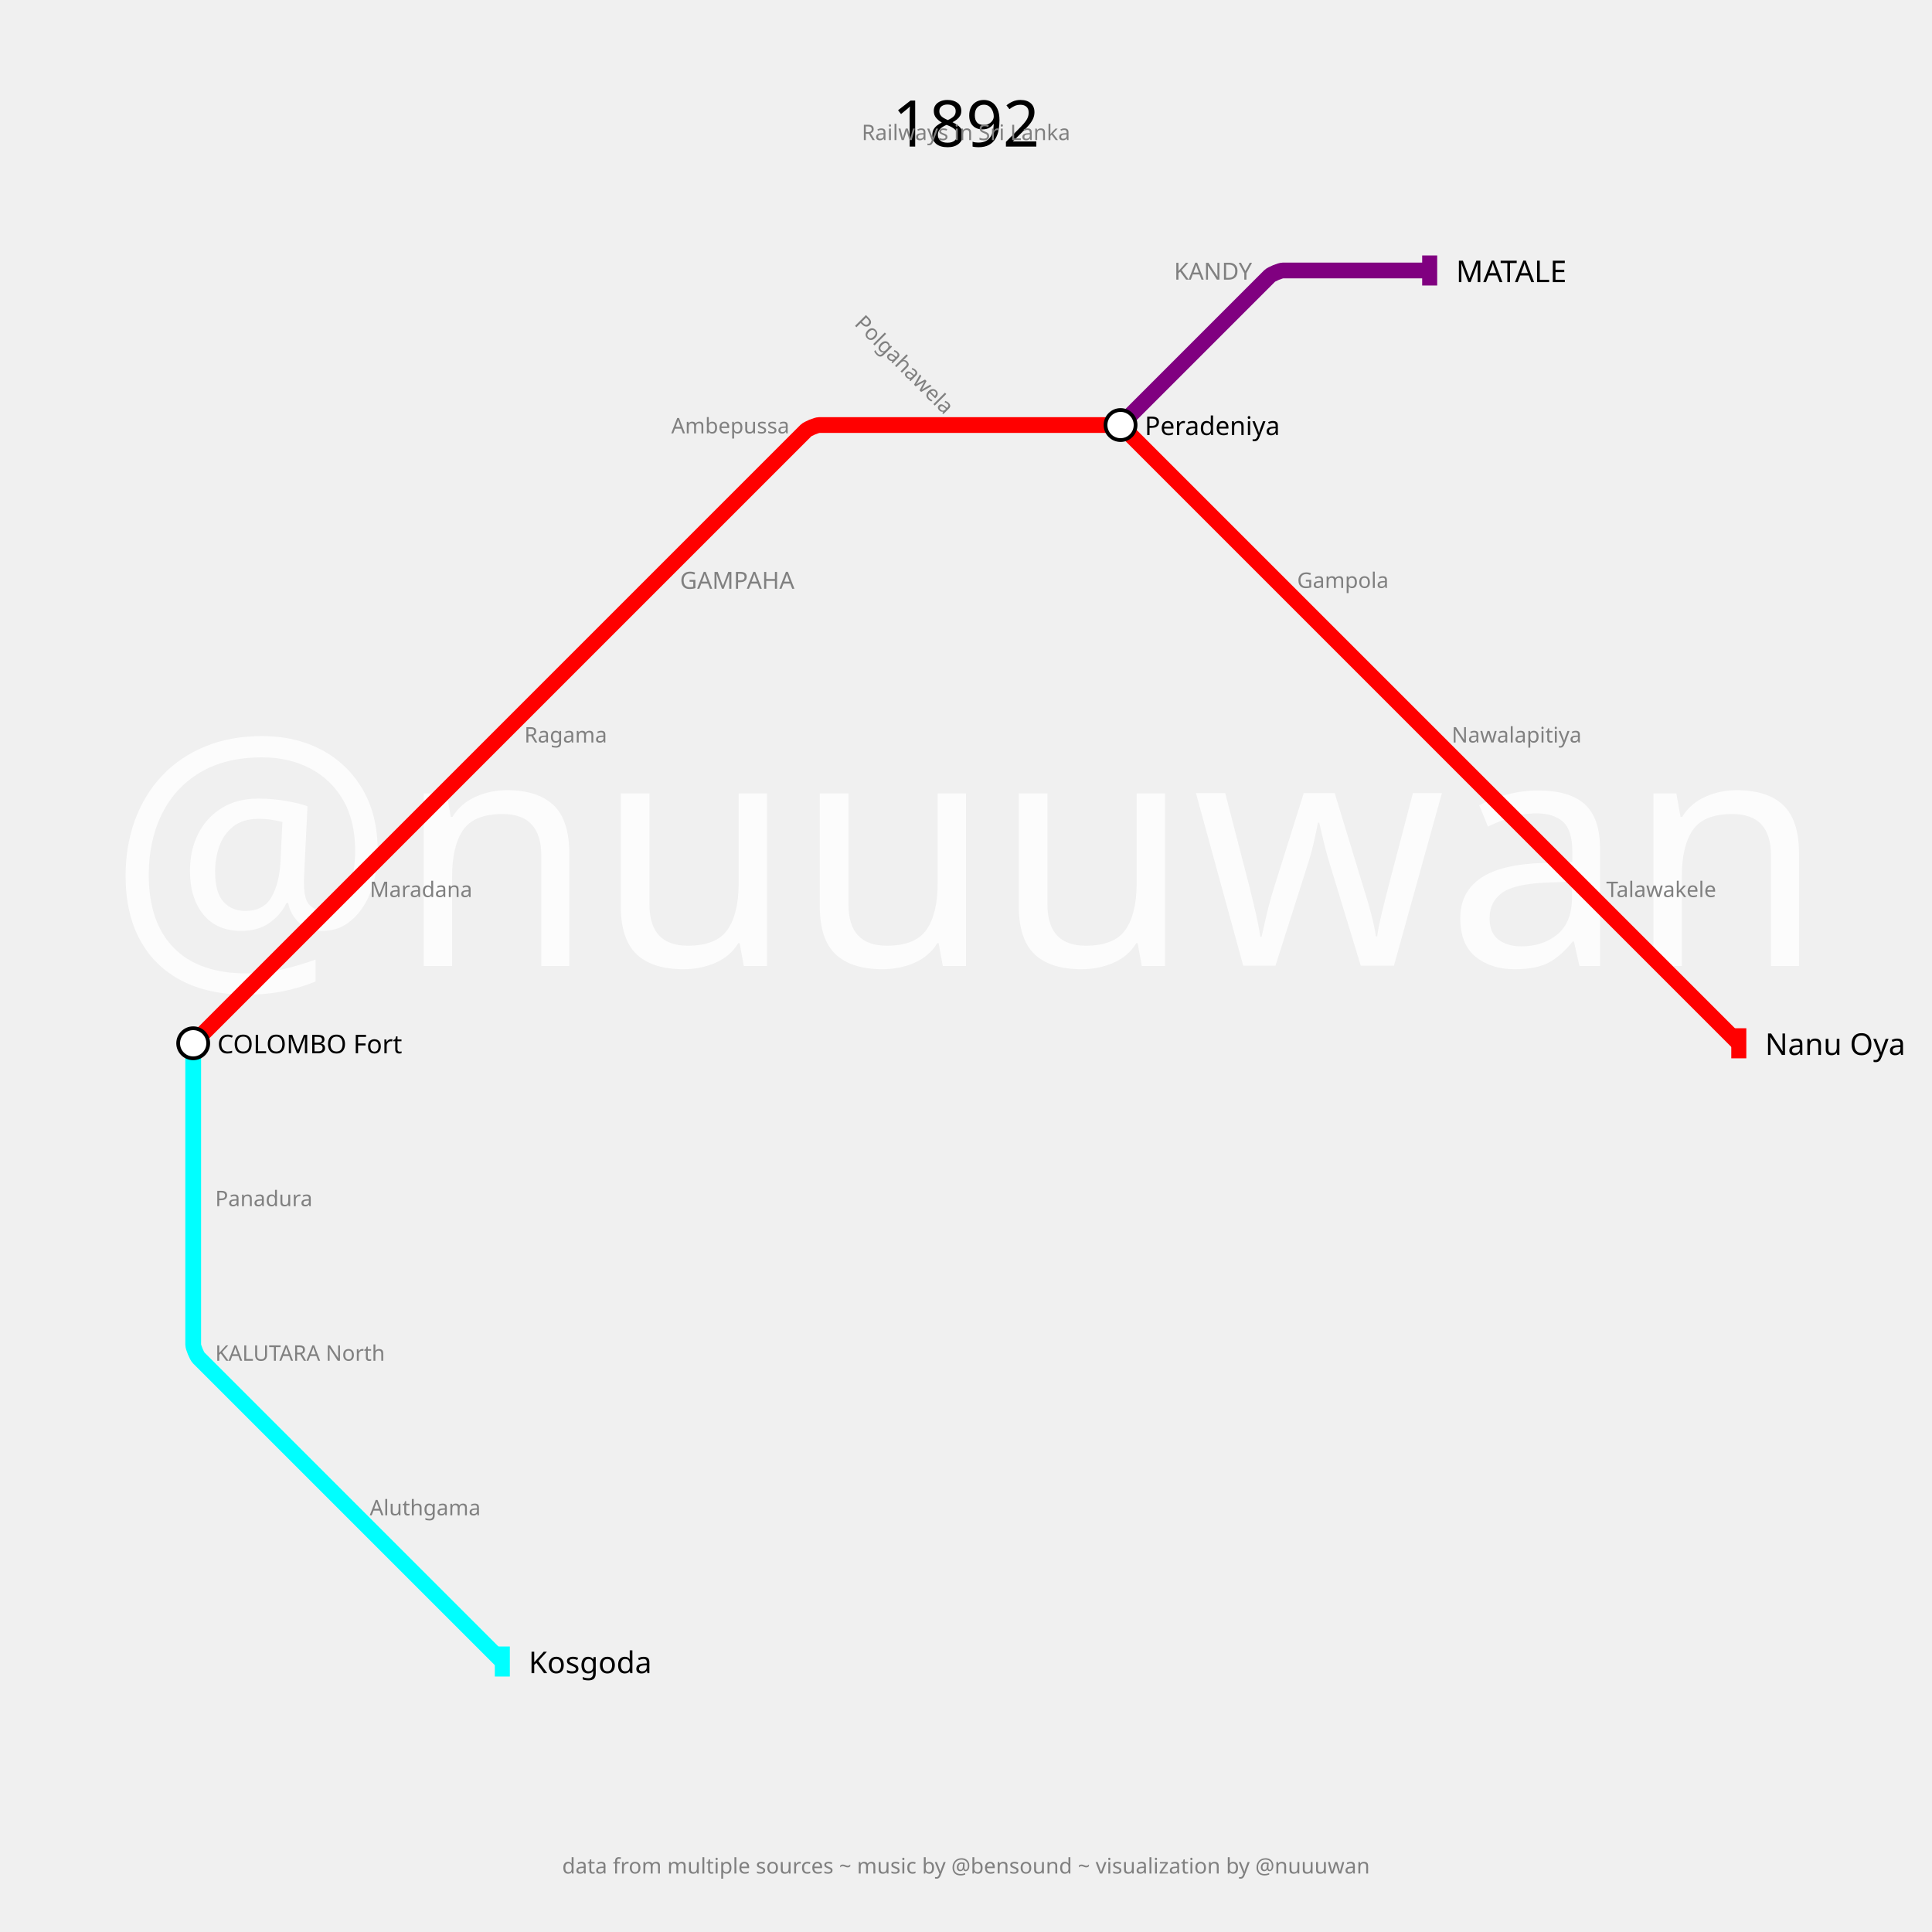
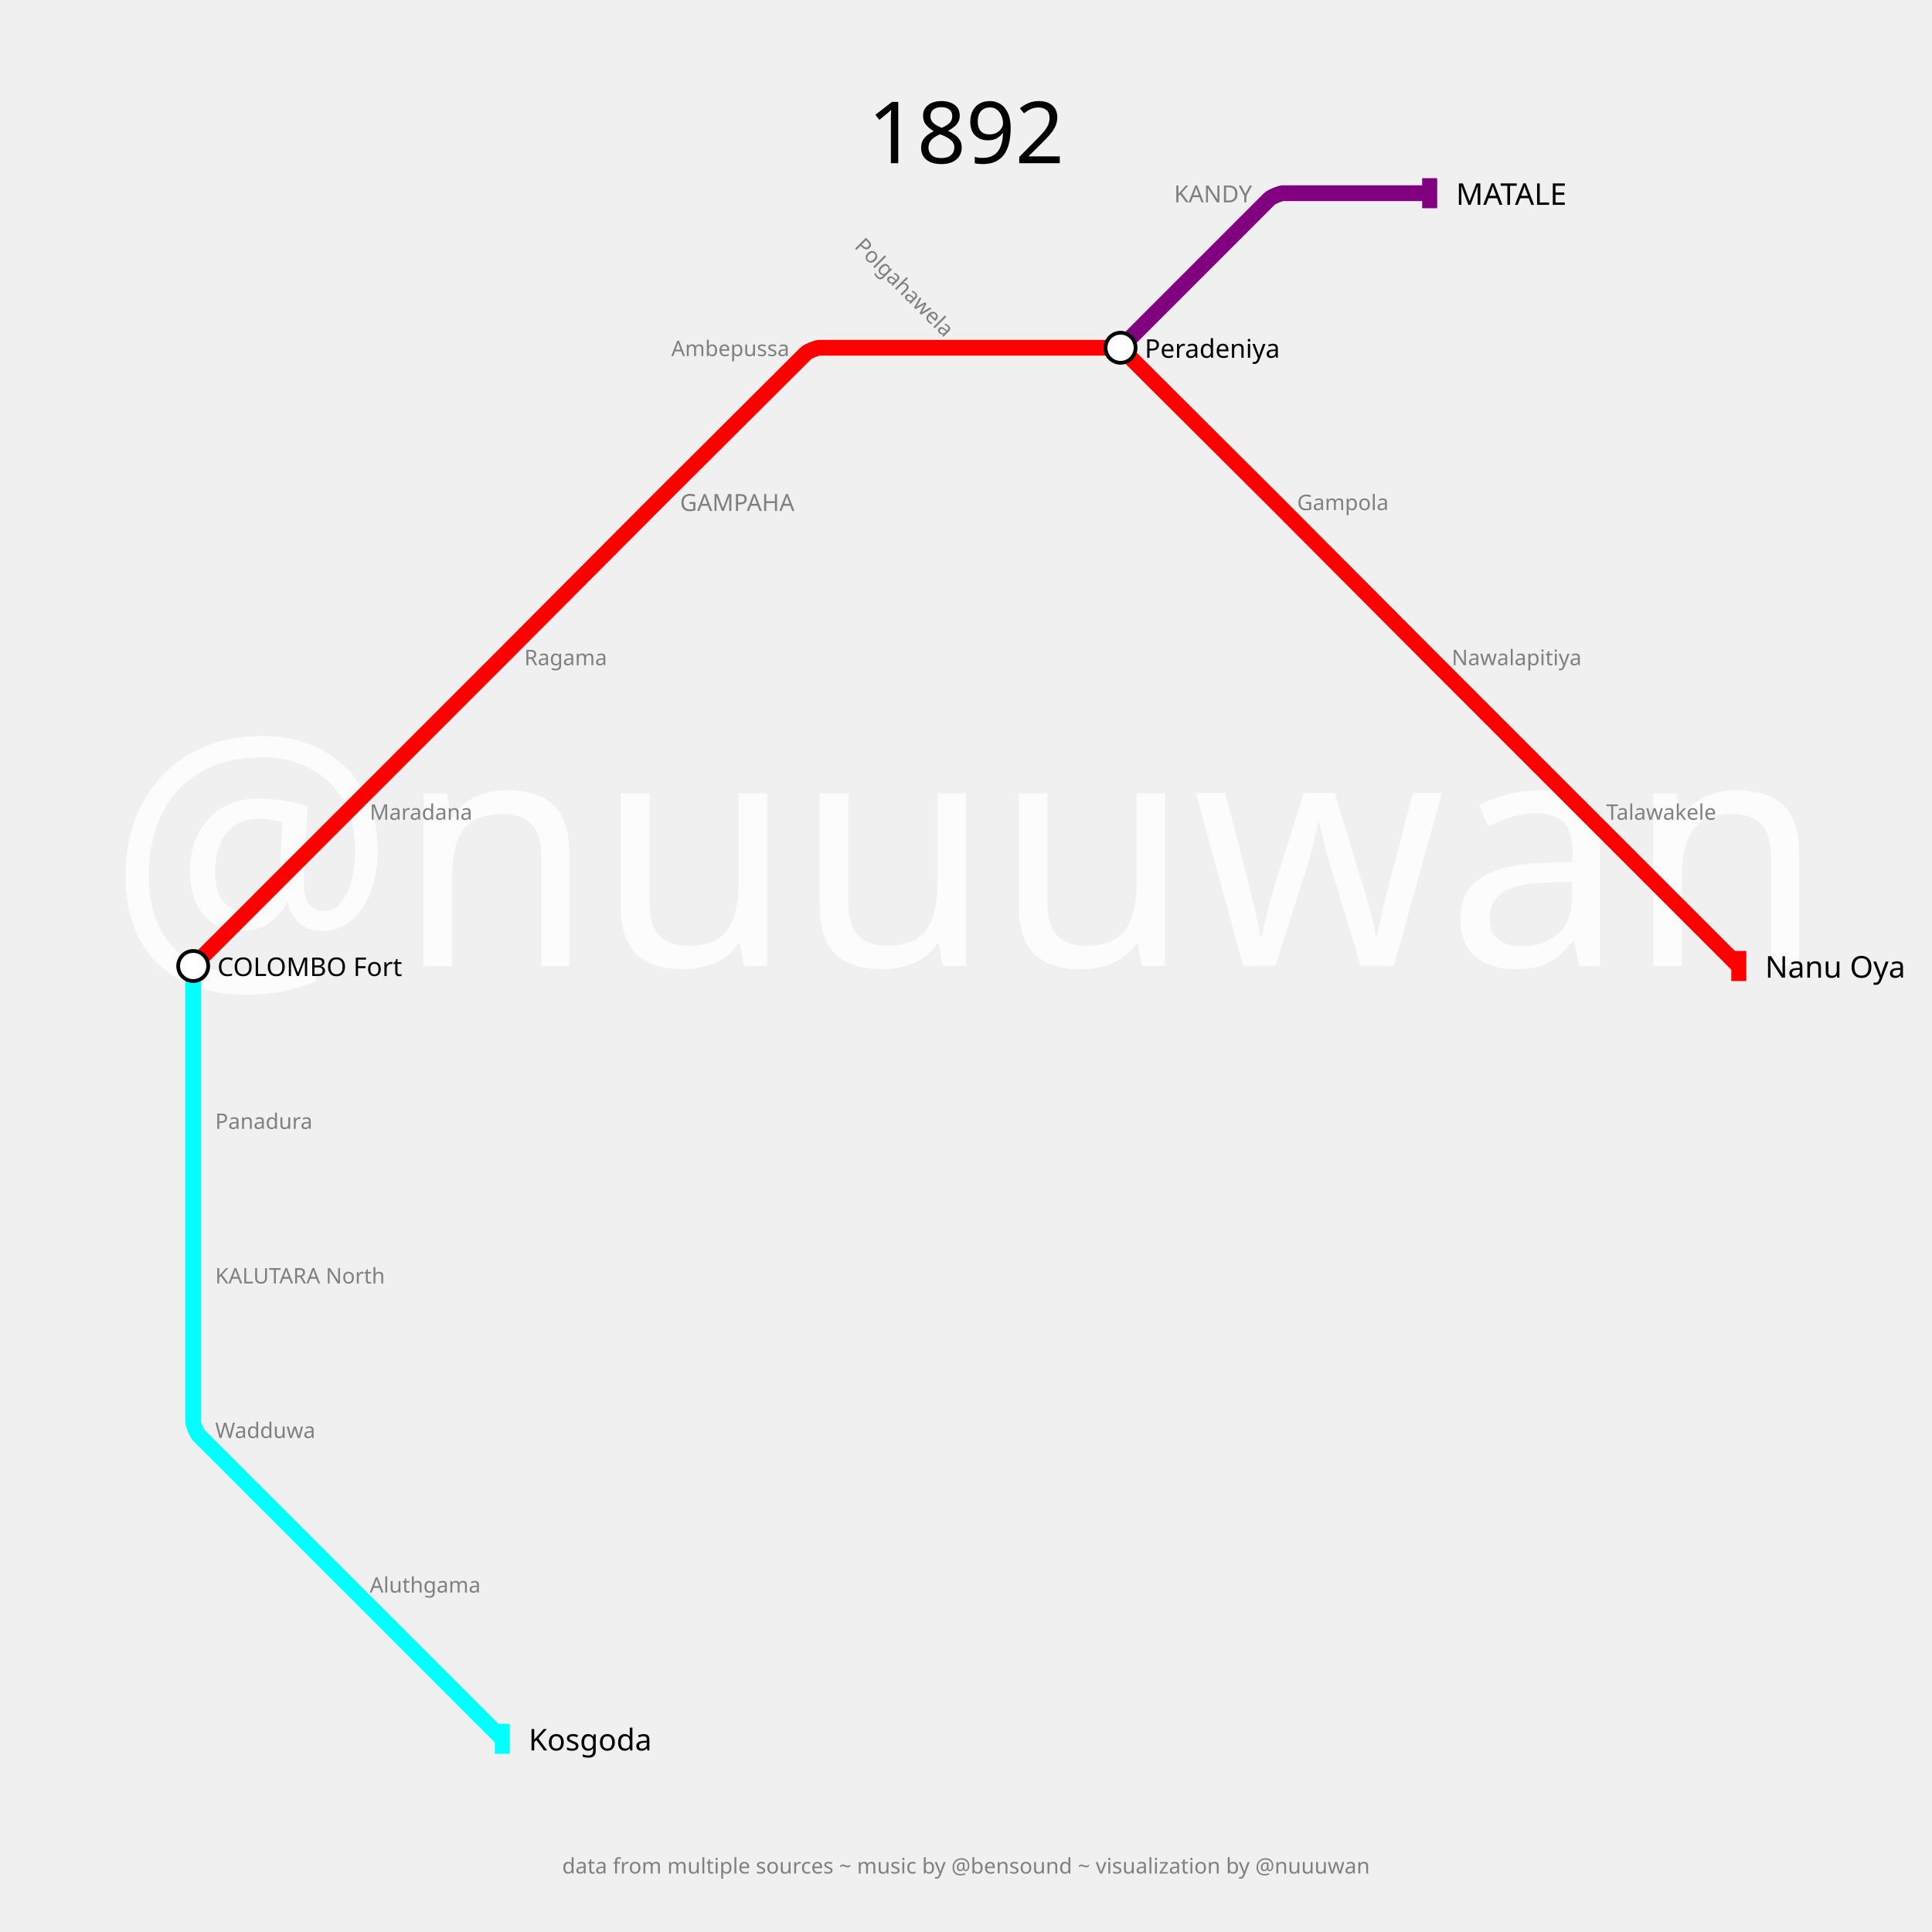
<svg xmlns="http://www.w3.org/2000/svg" width="3600" height="3600" padding="360">
  <text fill="#fcfcfc" stroke="none" font-size="600.0" font-family="p22" x="1800.0" y="1800.0" text-anchor="middle" dominant-baseline="center">@nuuuwan</text>
-   <text fill="black" stroke="none" font-size="120" font-family="p22" x="1800.0" y="180.0" text-anchor="middle" dominant-baseline="hanging">1892</text>
-   <text fill="gray" stroke="none" font-size="40" font-family="p22" x="1800.0" y="230.0" text-anchor="middle" dominant-baseline="hanging">Railways in Sri Lanka</text>
+   <text fill="black" stroke="none" font-size="160" font-family="p22" x="1800.0" y="180.0" text-anchor="middle" dominant-baseline="hanging">1892</text>
+   <text fill="gray" stroke="none" font-size="40" font-family="p22" x="1800.0" y="230.0" text-anchor="middle" dominant-baseline="hanging" />
  <text fill="gray" stroke="none" font-size="40" font-family="p22" x="1800.0" y="3460.0" text-anchor="middle" dominant-baseline="text-top">data from multiple sources ~ music by @bensound ~ visualization by @nuuuwan</text>
  <g>
-     <path fill="none" stroke-width="29.4" stroke-opacity="1" d="M 360.0,1944.0 L 648.0,1656.0 L 936.0,1368.0 L 1224.0,1080.0 L 1501.818,802.182 C 1505.212,798.788 1521.6,792.0 1526.4,792.0 L 1800.0,792.0 L 2073.6,792.0 C 2078.4,792.0 2094.788,798.788 2098.182,802.182 L 2376.0,1080.0 L 2664.0,1368.0 L 2952.0,1656.0 L 3240.0,1944.0" stroke="red" />
-     <rect stroke="none" fill-opacity="1" x="3226" y="1916" width="28" height="56" fill="red" />
+     <path fill="none" stroke-width="29.4" stroke-opacity="1" d="M 360.0,1800.0 L 648.0,1512.0 L 921.6,1238.4 C 926.4,1233.6 945.583,1214.383 950.375,1209.575 L 1210.319,948.729 C 1214.879,944.153 1233.153,925.879 1237.729,921.319 L 1501.8,658.165 C 1505.2,654.776 1521.6,648.0 1526.4,648.0 L 1800.0,648.0 L 2073.6,648.0 C 2078.4,648.0 2094.8,654.776 2098.2,658.165 L 2362.11,921.158 C 2366.74,925.772 2385.228,944.26 2389.842,948.89 L 2650.292,1210.244 C 2654.861,1214.83 2673.154,1233.154 2677.732,1237.732 L 2952.0,1512.0 L 3240.0,1800.0" stroke="red" />
+     <rect stroke="none" fill-opacity="1" x="3226" y="1772" width="28" height="56" fill="red" />
  </g>
  <g>
-     <path fill="none" stroke-width="29.4" stroke-opacity="1" d="M 2088.0,792.0 L 2365.818,514.182 C 2369.212,510.788 2385.6,504.0 2390.4,504.0 L 2664.0,504.0" stroke="purple" />
-     <rect stroke="none" fill-opacity="1" x="2650" y="476" width="28" height="56" fill="purple" />
+     <path fill="none" stroke-width="29.4" stroke-opacity="1" d="M 2088.0,648.0 L 2365.818,370.182 C 2369.212,366.788 2385.6,360.0 2390.4,360.0 L 2664.0,360.0" stroke="purple" />
+     <rect stroke="none" fill-opacity="1" x="2650" y="332" width="28" height="56" fill="purple" />
  </g>
  <g>
-     <path fill="none" stroke-width="29.4" stroke-opacity="1" d="M 360.0,1944.0 L 360.0,2232.0 L 360.0,2505.6 C 360.0,2510.4 366.788,2526.788 370.182,2530.182 L 648.0,2808.0 L 936.0,3096.0" stroke="cyan" />
-     <rect stroke="none" fill-opacity="1" x="922" y="3068" width="28" height="56" fill="cyan" />
+     <path fill="none" stroke-width="29.4" stroke-opacity="1" d="M 360.0,1800.0 L 360.0,2088.0 L 360.0,2376.0 L 360.0,2649.6 C 360.0,2654.4 366.788,2670.788 370.182,2674.182 L 648.0,2952.0 L 936.0,3240.0" stroke="cyan" />
+     <rect stroke="none" fill-opacity="1" x="922" y="3212" width="28" height="56" fill="cyan" />
  </g>
  <g>
-     <text fill="black" stroke="none" font-size="56.0" font-family="p22" font-weight="100" text-anchor="start" dominant-baseline="central" x="3289.0" y="1944" transform="translate(3240,1944) rotate(0) translate(-3240,-1944)">Nanu Oya</text>
+     <text fill="black" stroke="none" font-size="56.0" font-family="p22" font-weight="100" text-anchor="start" dominant-baseline="central" x="3289.0" y="1800" transform="translate(3240,1800) rotate(0) translate(-3240,-1800)">Nanu Oya</text>
  </g>
  <g>
-     <text fill="black" stroke="none" font-size="56.0" font-family="p22" font-weight="100" text-anchor="start" dominant-baseline="central" x="2713.0" y="504" transform="translate(2664,504) rotate(0) translate(-2664,-504)">MATALE</text>
+     <text fill="black" stroke="none" font-size="56.0" font-family="p22" font-weight="100" text-anchor="start" dominant-baseline="central" x="2713.0" y="360" transform="translate(2664,360) rotate(0) translate(-2664,-360)">MATALE</text>
  </g>
  <g>
-     <text fill="black" stroke="none" font-size="56.0" font-family="p22" font-weight="100" text-anchor="start" dominant-baseline="central" x="985.0" y="3096" transform="translate(936,3096) rotate(0) translate(-936,-3096)">Kosgoda</text>
+     <text fill="black" stroke="none" font-size="56.0" font-family="p22" font-weight="100" text-anchor="start" dominant-baseline="central" x="985.0" y="3240" transform="translate(936,3240) rotate(0) translate(-936,-3240)">Kosgoda</text>
  </g>
  <g>
-     <circle r="28" fill="white" stroke="black" stroke-width="7.0" cx="360" cy="1944" />
-     <text fill="black" stroke="none" font-size="48.0" font-family="p22" font-weight="100" text-anchor="start" dominant-baseline="central" x="405.0" y="1944" transform="translate(360,1944) rotate(0) translate(-360,-1944)">COLOMBO Fort</text>
+     <circle r="28" fill="white" stroke="black" stroke-width="7.0" cx="360" cy="1800" />
+     <text fill="black" stroke="none" font-size="48.0" font-family="p22" font-weight="100" text-anchor="start" dominant-baseline="central" x="405.0" y="1800" transform="translate(360,1800) rotate(0) translate(-360,-1800)">COLOMBO Fort</text>
  </g>
  <g>
-     <circle r="28" fill="white" stroke="black" stroke-width="7.0" cx="2088" cy="792" />
-     <text fill="black" stroke="none" font-size="48.0" font-family="p22" font-weight="100" text-anchor="start" dominant-baseline="central" x="2133.0" y="792" transform="translate(2088,792) rotate(0) translate(-2088,-792)">Peradeniya</text>
+     <circle r="28" fill="white" stroke="black" stroke-width="7.0" cx="2088" cy="648" />
+     <text fill="black" stroke="none" font-size="48.0" font-family="p22" font-weight="100" text-anchor="start" dominant-baseline="central" x="2133.0" y="648" transform="translate(2088,648) rotate(0) translate(-2088,-648)">Peradeniya</text>
  </g>
  <g>
-     <text fill="gray" stroke="none" font-size="44.0" font-family="p22" font-weight="100" text-anchor="start" dominant-baseline="central" x="1267.0" y="1080" transform="translate(1224,1080) rotate(0) translate(-1224,-1080)">GAMPAHA</text>
+     <text fill="gray" stroke="none" font-size="44.0" font-family="p22" font-weight="100" text-anchor="start" dominant-baseline="central" x="1267.0" y="935" transform="translate(1224,935) rotate(0) translate(-1224,-935)">GAMPAHA</text>
  </g>
  <g>
-     <text fill="gray" stroke="none" font-size="44.0" font-family="p22" font-weight="100" text-anchor="end" dominant-baseline="central" x="2333.0" y="504" transform="translate(2376,504) rotate(0) translate(-2376,-504)">KANDY</text>
+     <text fill="gray" stroke="none" font-size="44.0" font-family="p22" font-weight="100" text-anchor="end" dominant-baseline="central" x="2333.0" y="360" transform="translate(2376,360) rotate(0) translate(-2376,-360)">KANDY</text>
  </g>
  <g>
-     <text fill="gray" stroke="none" font-size="40" font-family="p22" font-weight="100" text-anchor="start" dominant-baseline="central" x="689.0" y="1656" transform="translate(648,1656) rotate(0) translate(-648,-1656)">Maradana</text>
+     <text fill="gray" stroke="none" font-size="40" font-family="p22" font-weight="100" text-anchor="start" dominant-baseline="central" x="689.0" y="1512" transform="translate(648,1512) rotate(0) translate(-648,-1512)">Maradana</text>
  </g>
  <g>
-     <text fill="gray" stroke="none" font-size="40" font-family="p22" font-weight="100" text-anchor="start" dominant-baseline="central" x="977.0" y="1368" transform="translate(936,1368) rotate(0) translate(-936,-1368)">Ragama</text>
+     <text fill="gray" stroke="none" font-size="40" font-family="p22" font-weight="100" text-anchor="start" dominant-baseline="central" x="977.0" y="1224" transform="translate(936,1224) rotate(0) translate(-936,-1224)">Ragama</text>
  </g>
  <g>
-     <text fill="gray" stroke="none" font-size="40" font-family="p22" font-weight="100" text-anchor="end" dominant-baseline="central" x="1471.0" y="792" transform="translate(1512,792) rotate(0) translate(-1512,-792)">Ambepussa</text>
+     <text fill="gray" stroke="none" font-size="40" font-family="p22" font-weight="100" text-anchor="end" dominant-baseline="central" x="1471.0" y="648" transform="translate(1512,648) rotate(0) translate(-1512,-648)">Ambepussa</text>
  </g>
  <g>
-     <text fill="gray" stroke="none" font-size="40" font-family="p22" font-weight="100" text-anchor="end" dominant-baseline="central" x="1759.0" y="792" transform="translate(1800,792) rotate(45) translate(-1800,-792)">Polgahawela</text>
+     <text fill="gray" stroke="none" font-size="40" font-family="p22" font-weight="100" text-anchor="end" dominant-baseline="central" x="1759.0" y="648" transform="translate(1800,648) rotate(45) translate(-1800,-648)">Polgahawela</text>
  </g>
  <g>
-     <text fill="gray" stroke="none" font-size="40" font-family="p22" font-weight="100" text-anchor="start" dominant-baseline="central" x="2417.0" y="1080" transform="translate(2376,1080) rotate(0) translate(-2376,-1080)">Gampola</text>
+     <text fill="gray" stroke="none" font-size="40" font-family="p22" font-weight="100" text-anchor="start" dominant-baseline="central" x="2417.0" y="935" transform="translate(2376,935) rotate(0) translate(-2376,-935)">Gampola</text>
  </g>
  <g>
-     <text fill="gray" stroke="none" font-size="40" font-family="p22" font-weight="100" text-anchor="start" dominant-baseline="central" x="2705.0" y="1368" transform="translate(2664,1368) rotate(0) translate(-2664,-1368)">Nawalapitiya</text>
+     <text fill="gray" stroke="none" font-size="40" font-family="p22" font-weight="100" text-anchor="start" dominant-baseline="central" x="2705.0" y="1224" transform="translate(2664,1224) rotate(0) translate(-2664,-1224)">Nawalapitiya</text>
  </g>
  <g>
-     <text fill="gray" stroke="none" font-size="40" font-family="p22" font-weight="100" text-anchor="start" dominant-baseline="central" x="2993.0" y="1656" transform="translate(2952,1656) rotate(0) translate(-2952,-1656)">Talawakele</text>
+     <text fill="gray" stroke="none" font-size="40" font-family="p22" font-weight="100" text-anchor="start" dominant-baseline="central" x="2993.0" y="1512" transform="translate(2952,1512) rotate(0) translate(-2952,-1512)">Talawakele</text>
  </g>
  <g>
-     <text fill="gray" stroke="none" font-size="40" font-family="p22" font-weight="100" text-anchor="start" dominant-baseline="central" x="401.0" y="2232" transform="translate(360,2232) rotate(0) translate(-360,-2232)">Panadura</text>
+     <text fill="gray" stroke="none" font-size="40" font-family="p22" font-weight="100" text-anchor="start" dominant-baseline="central" x="401.0" y="2088" transform="translate(360,2088) rotate(0) translate(-360,-2088)">Panadura</text>
  </g>
  <g>
-     <text fill="gray" stroke="none" font-size="40" font-family="p22" font-weight="100" text-anchor="start" dominant-baseline="central" x="401.0" y="2520" transform="translate(360,2520) rotate(0) translate(-360,-2520)">KALUTARA North</text>
+     <text fill="gray" stroke="none" font-size="40" font-family="p22" font-weight="100" text-anchor="start" dominant-baseline="central" x="401.0" y="2376" transform="translate(360,2376) rotate(0) translate(-360,-2376)">KALUTARA North</text>
  </g>
  <g>
-     <text fill="gray" stroke="none" font-size="40" font-family="p22" font-weight="100" text-anchor="start" dominant-baseline="central" x="689.0" y="2808" transform="translate(648,2808) rotate(0) translate(-648,-2808)">Aluthgama</text>
+     <text fill="gray" stroke="none" font-size="40" font-family="p22" font-weight="100" text-anchor="start" dominant-baseline="central" x="401.0" y="2664" transform="translate(360,2664) rotate(0) translate(-360,-2664)">Wadduwa</text>
+   </g>
+   <g>
+     <text fill="gray" stroke="none" font-size="40" font-family="p22" font-weight="100" text-anchor="start" dominant-baseline="central" x="689.0" y="2952" transform="translate(648,2952) rotate(0) translate(-648,-2952)">Aluthgama</text>
  </g>
</svg>
